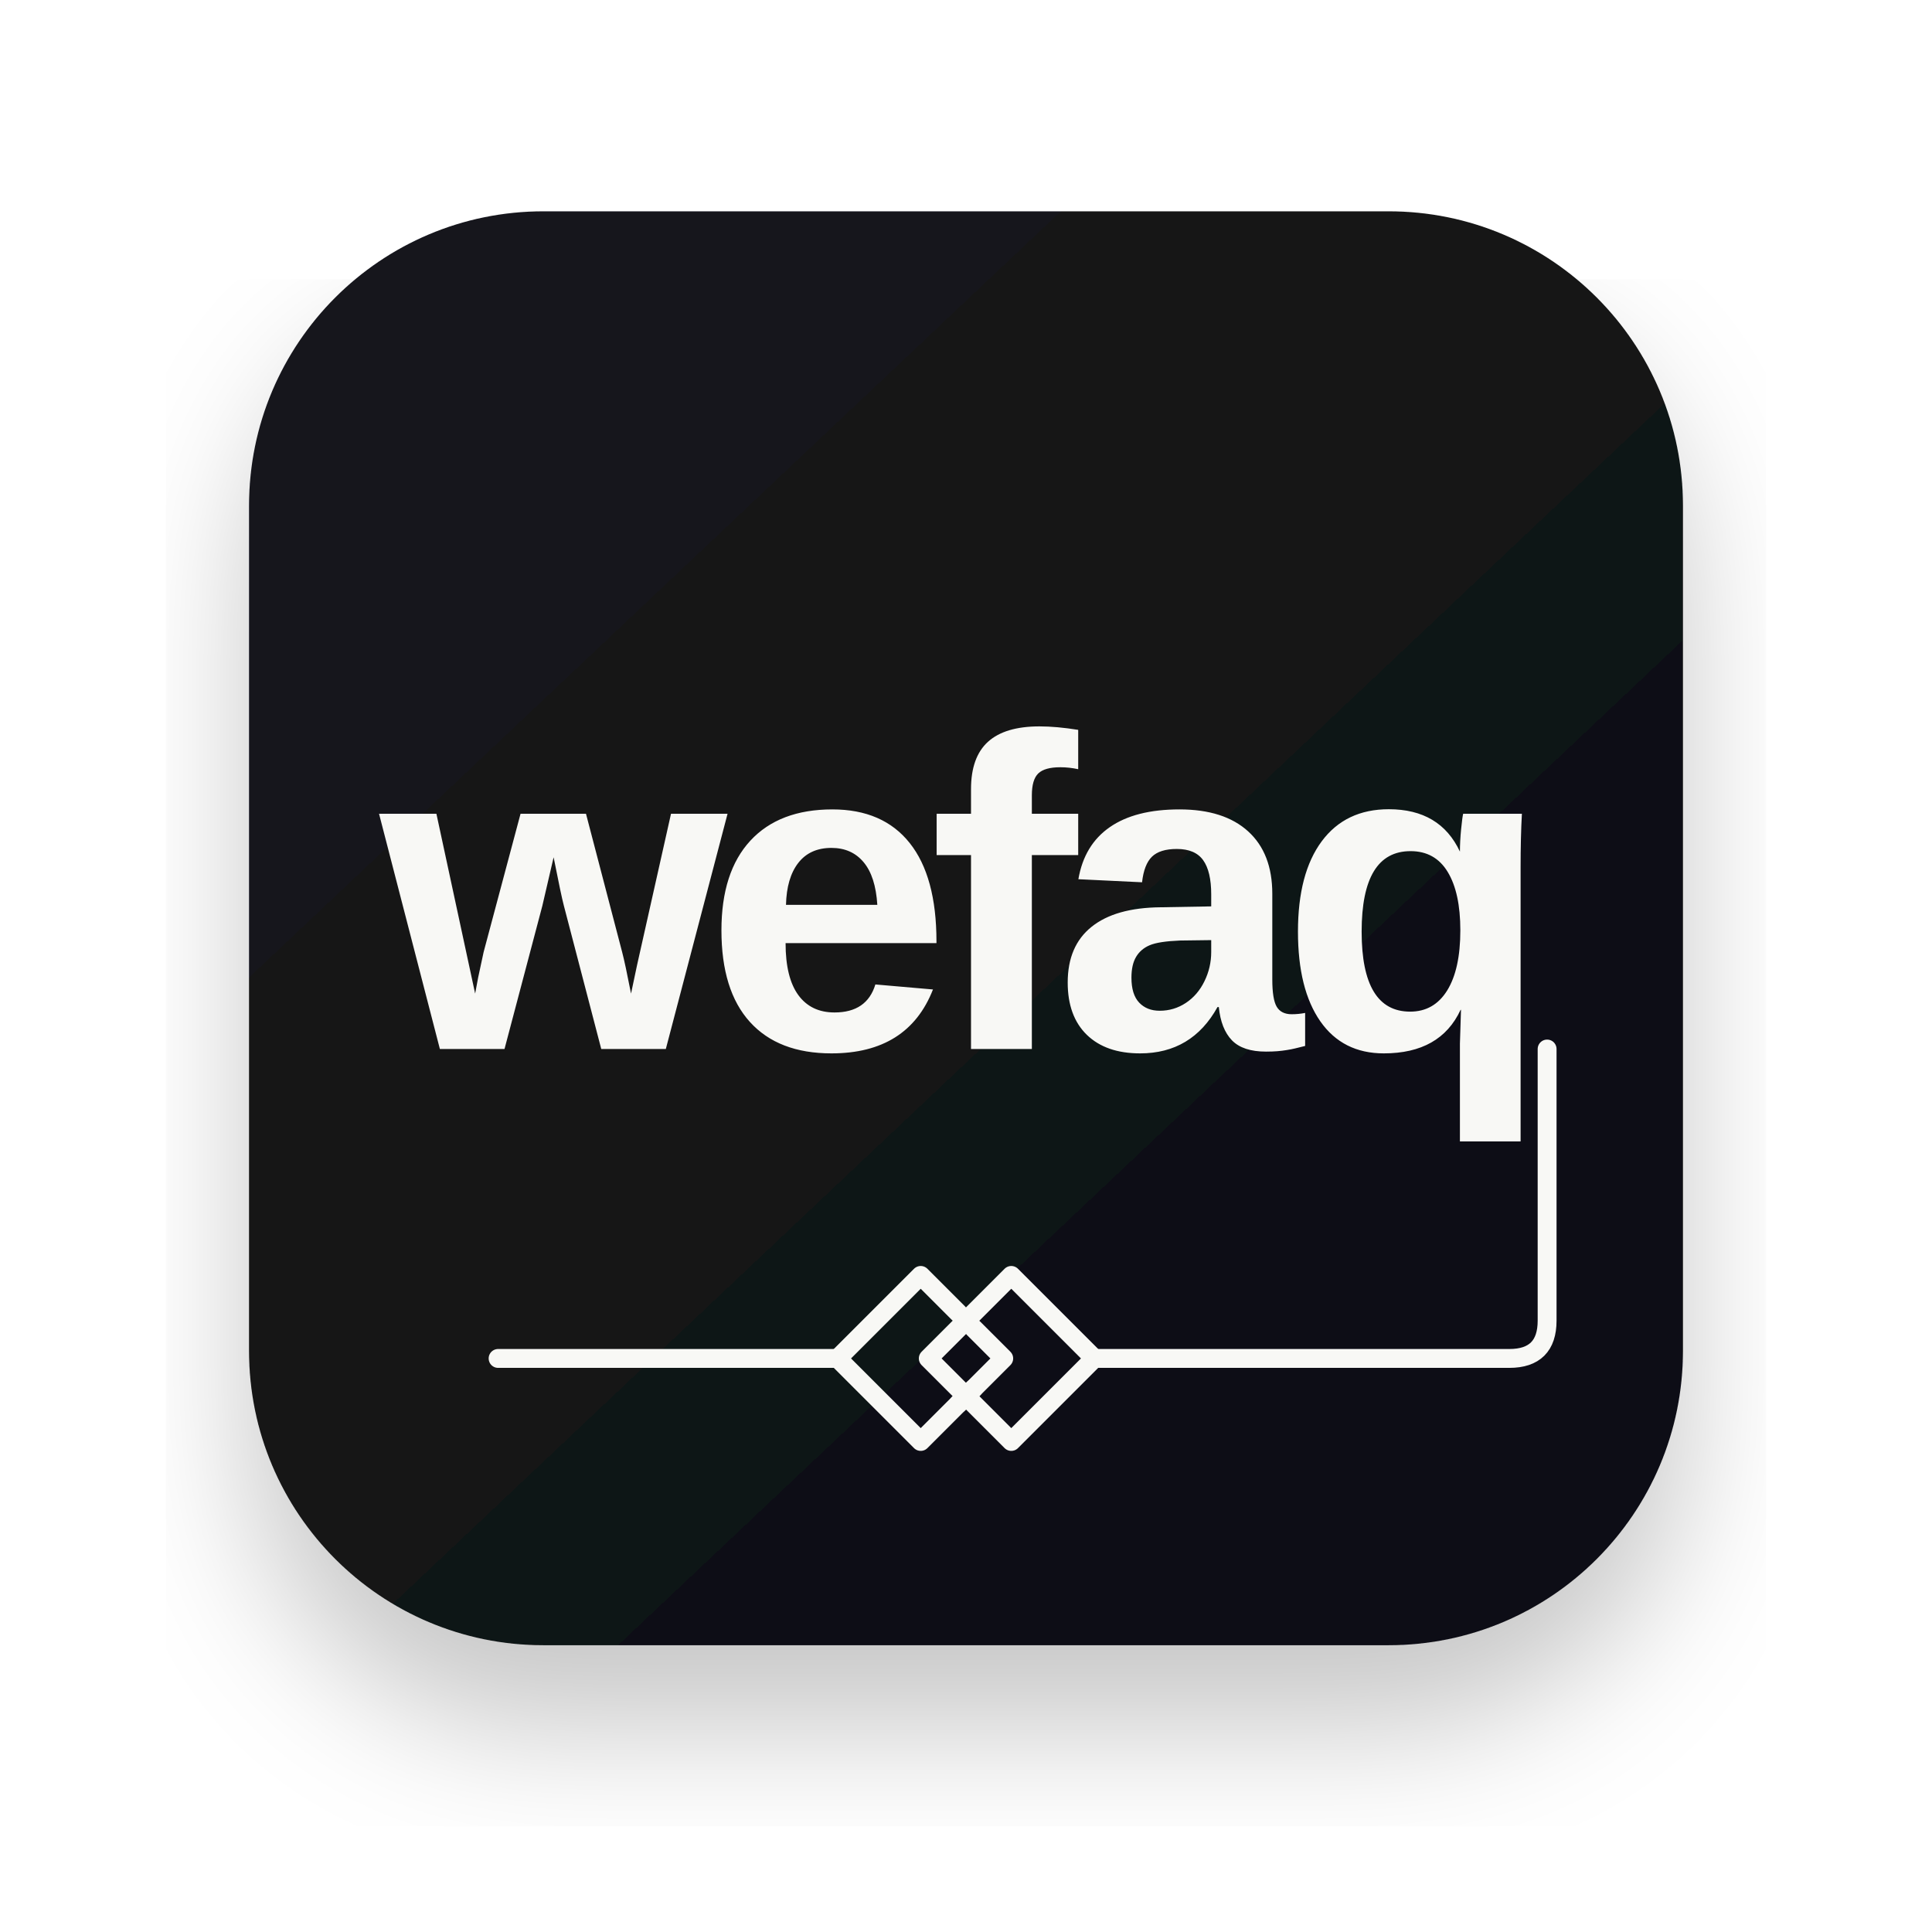
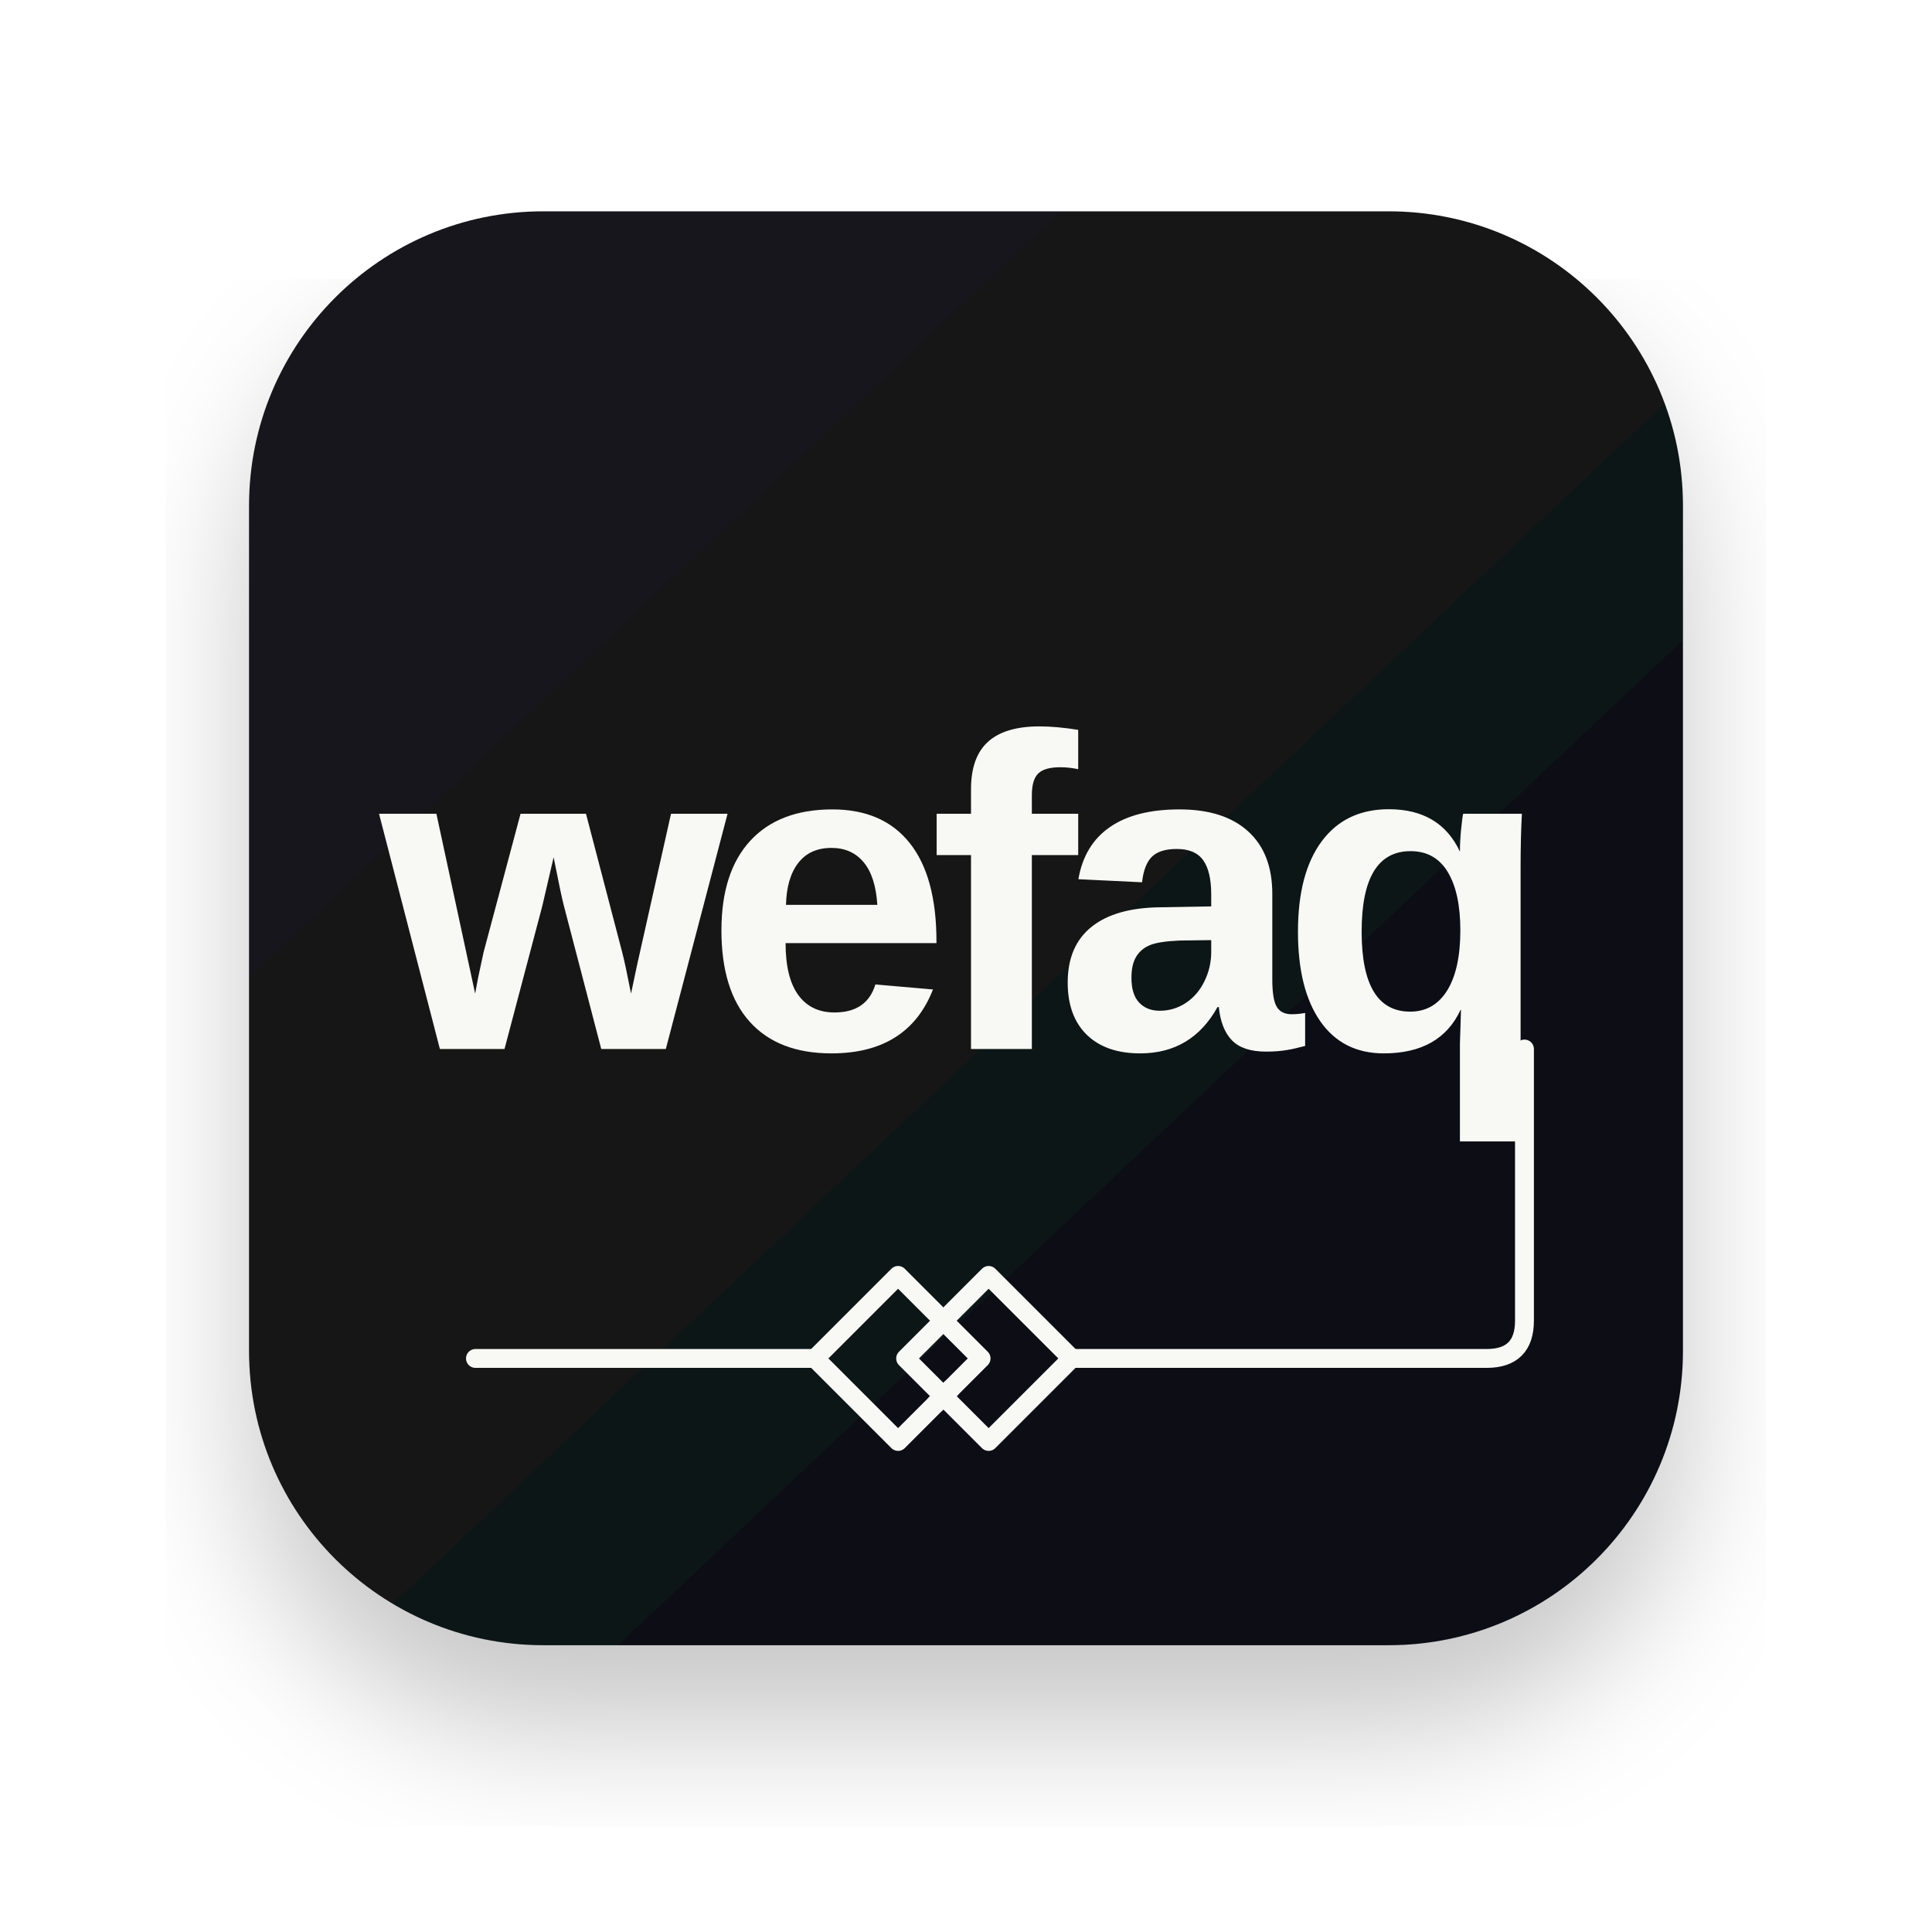
<svg xmlns="http://www.w3.org/2000/svg" viewBox="0 0 512 512" role="img" aria-label="Wefaq official app logo">
  <defs>
    <filter id="appShadow" x="44" y="52" width="424" height="432" filterUnits="userSpaceOnUse" color-interpolation-filters="sRGB">
      <feDropShadow dx="0" dy="22" stdDeviation="18" flood-color="#000000" flood-opacity="0.22" />
    </filter>
    <linearGradient id="surface" x1="88" x2="424" y1="70" y2="426" gradientUnits="userSpaceOnUse">
      <stop stop-color="#17181C" />
      <stop offset="1" stop-color="#0D0E12" />
    </linearGradient>
  </defs>
  <rect x="66" y="56" width="380" height="380" rx="78" fill="url(#surface)" filter="url(#appShadow)" />
  <g fill="#F8F8F5" font-family="Manrope, Arial, sans-serif" font-weight="700">
    <text x="256" y="278" text-anchor="middle" font-size="118" letter-spacing="-6">wefaq</text>
  </g>
-   <g stroke="#F8F8F5" stroke-width="5" stroke-linecap="round" stroke-linejoin="round" fill="none">
+   <g stroke="#F8F8F5" stroke-width="5" stroke-linecap="round" stroke-linejoin="round" fill="none" transform="translate(-6 0)">
    <line x1="132" y1="360" x2="222" y2="360" />
    <path d="M 290 360 L 400 360 Q 410 360 410 350 L 410 278" />
    <path d="M222 360 L 244 338 L 254 348" />
    <path d="M258 352 L 266 360 L 254 372" />
    <path d="M258 368 L 244 382 L 222 360" />
    <path d="M246 360 L 268 338 L 290 360 L 268 382 L 246 360 Z" />
  </g>
</svg>
